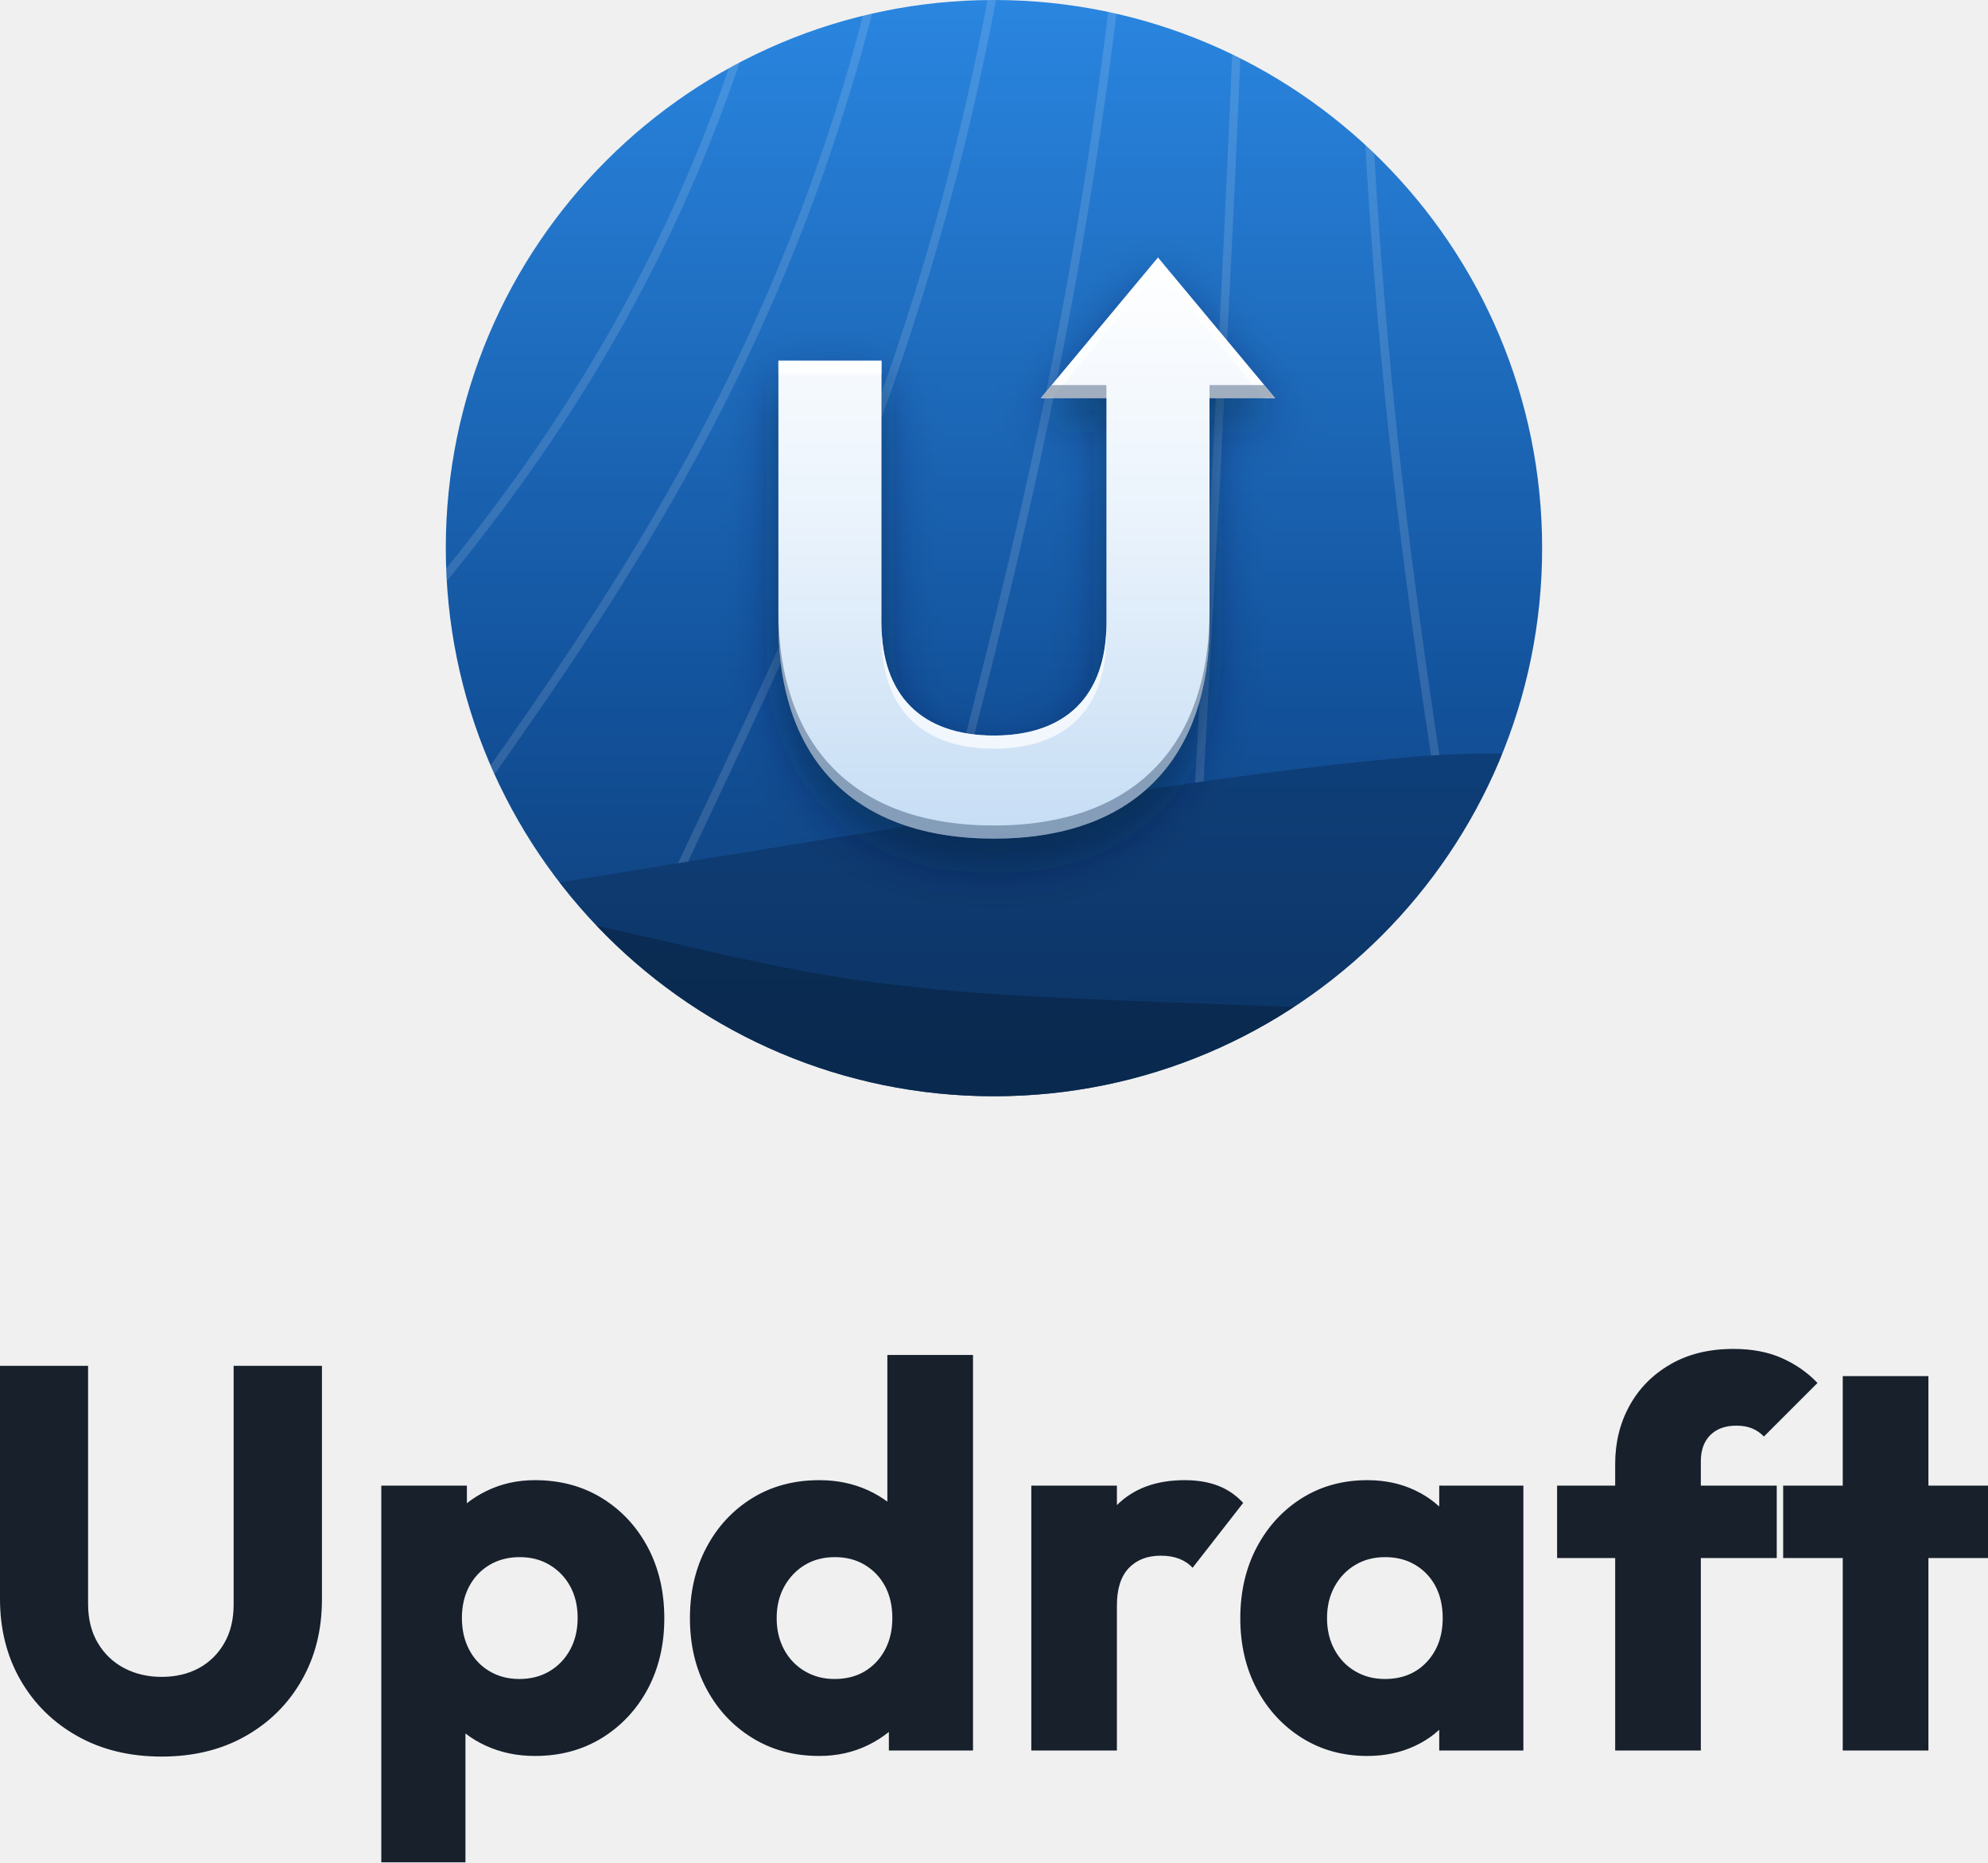
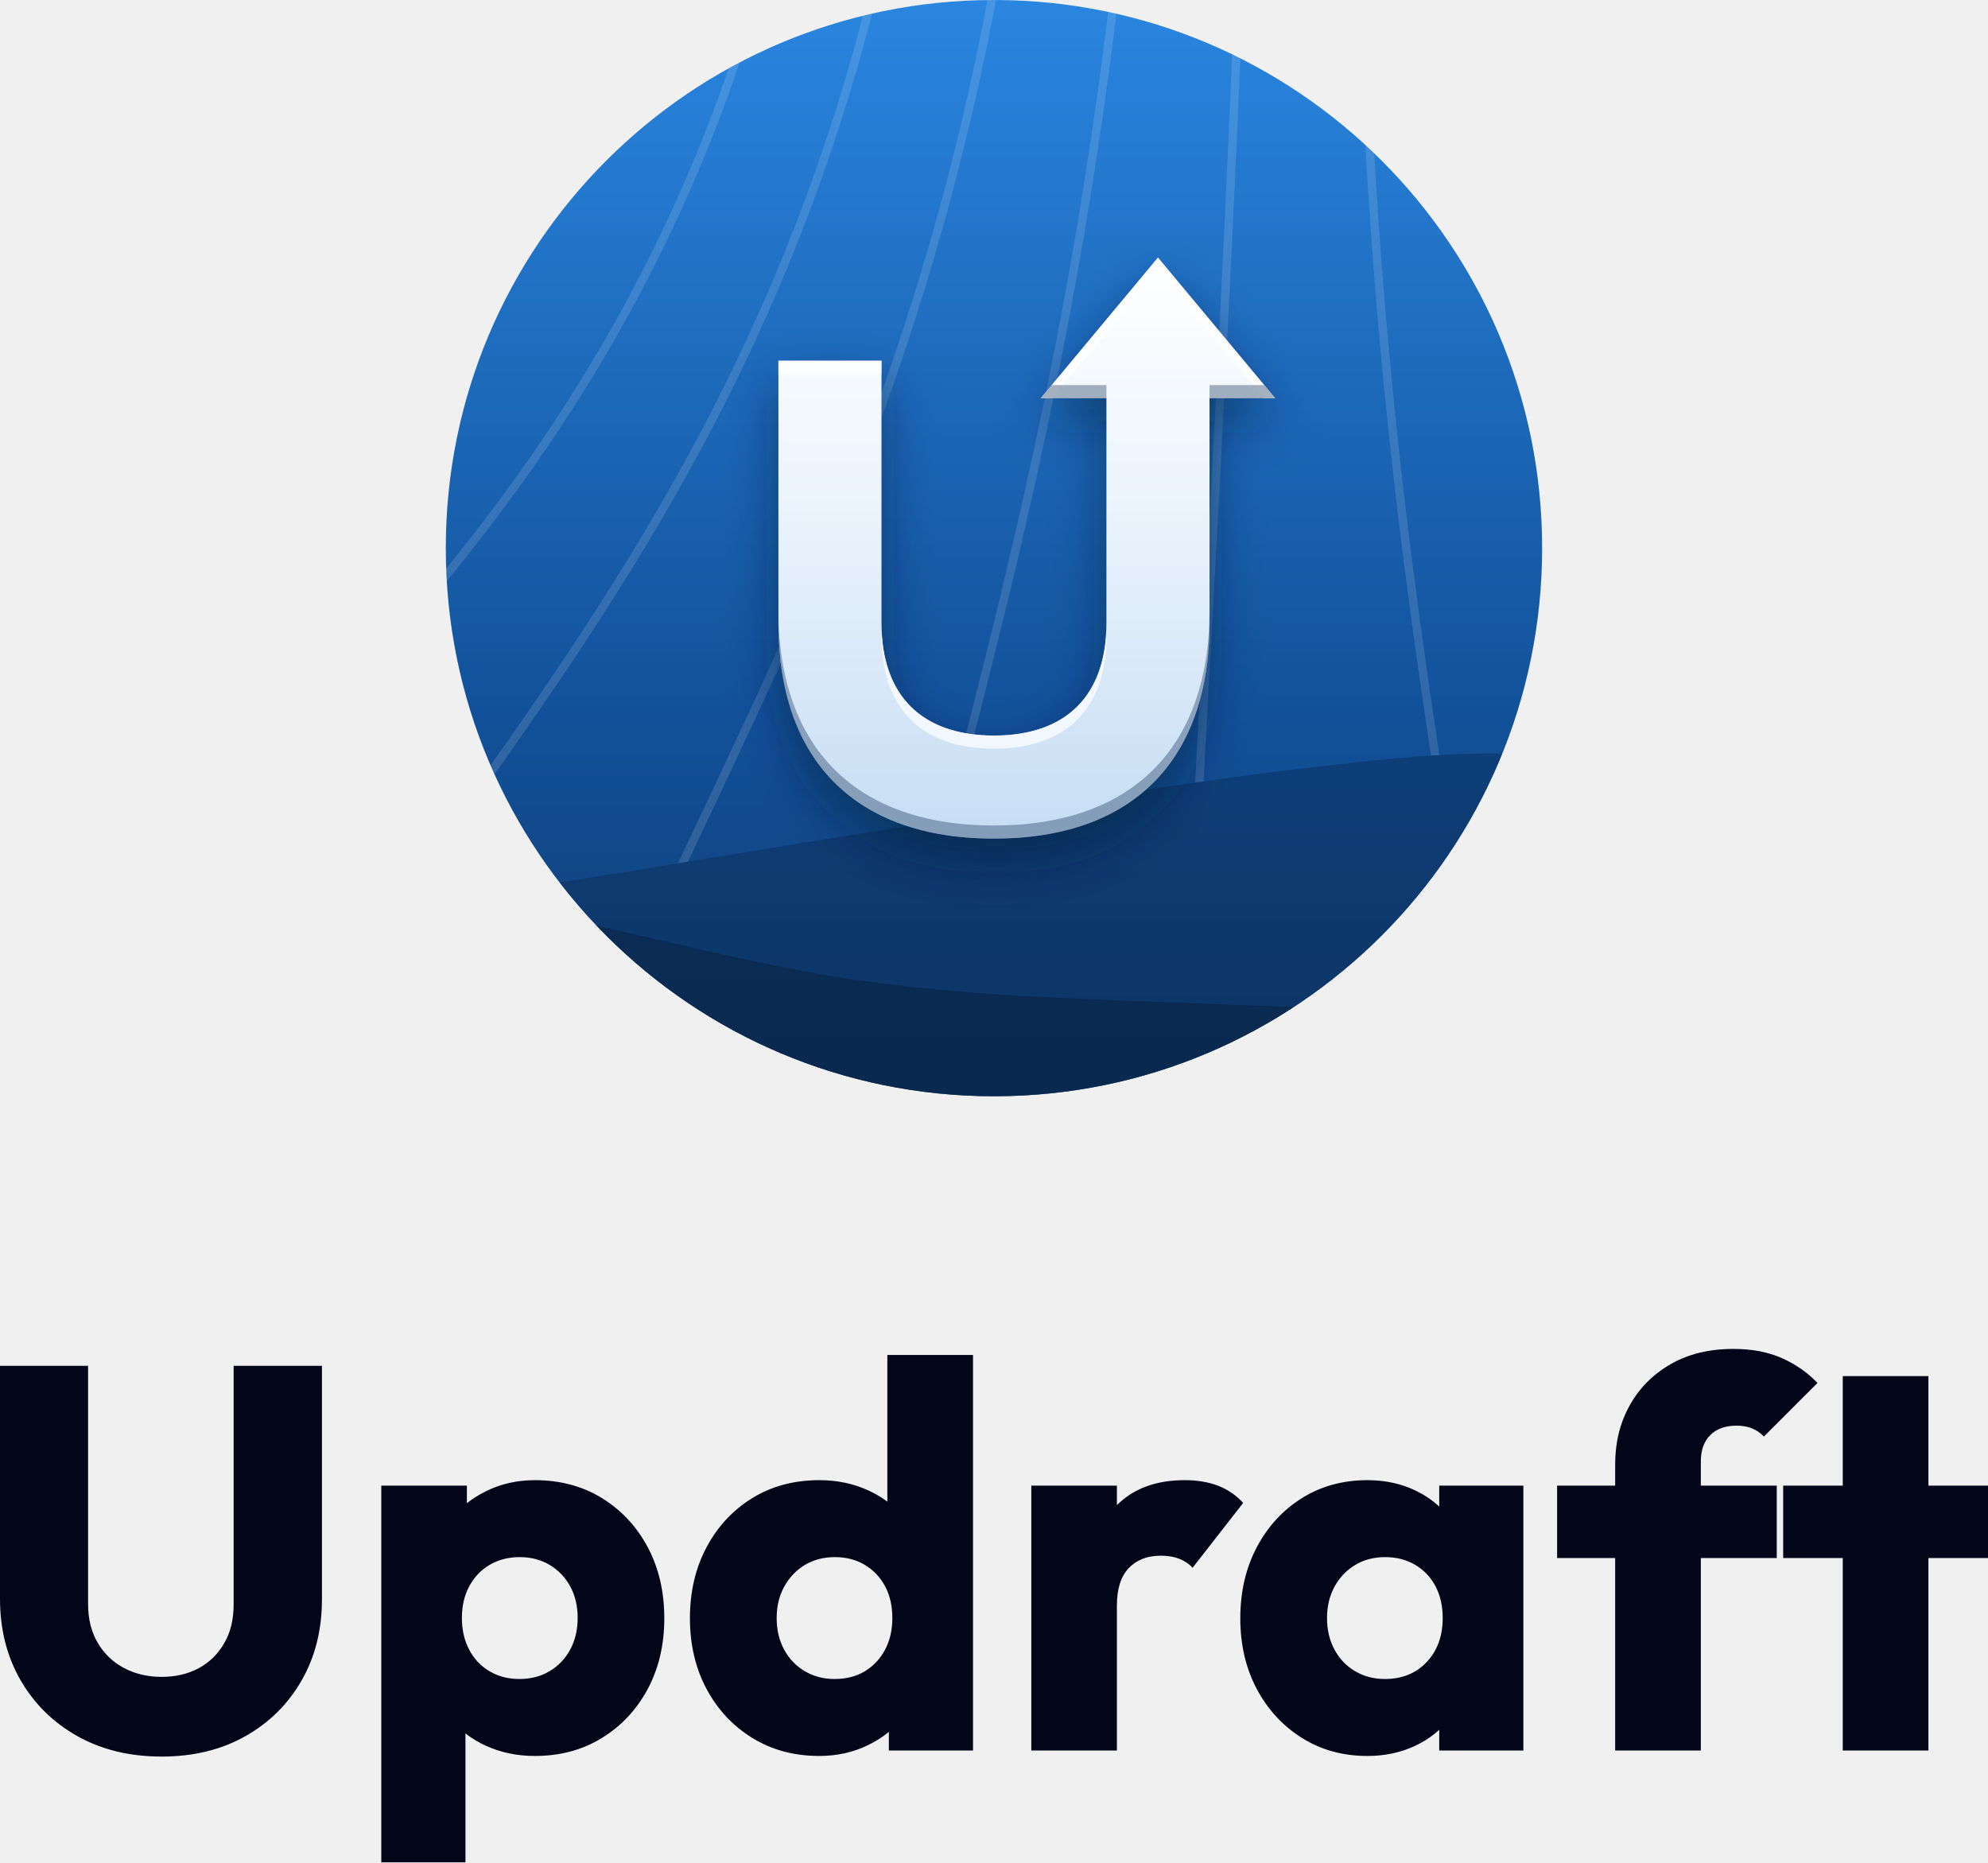
<svg xmlns="http://www.w3.org/2000/svg" width="262.93" height="246.33" viewBox="0 0 262.93 246.33" role="img" aria-label="Updraft stacked logo">
  <defs>
    <clipPath id="icon-circle">
      <circle cx="131.46" cy="72.5" r="72.5" />
    </clipPath>
  </defs>
  <g clip-path="url(#icon-circle)">
    <svg x="58.96" y="0" width="145" height="145" viewBox="0 0 512 512">
      <defs>
        <filter id="mark-shadow" x="-30%" y="-30%" width="160%" height="160%">
          <feGaussianBlur stdDeviation="2.6" />
        </filter>
        <clipPath id="mark-clip">
          <path d="M0 11H11V39C11 46.714 15.286 51 23 51S35 46.714 35 39V15H28L40.5 0 53 15H46V39C46 53.72 37.72 62 23 62S0 53.72 0 39Z" />
        </clipPath>
        <linearGradient id="bg" gradientUnits="userSpaceOnUse" x1="256.00" y1="512.00" x2="256.00" y2="0.00">
          <stop offset="0" stop-color="#0F3A6E" />
          <stop offset="0.35" stop-color="#12519A" />
          <stop offset="1" stop-color="#2A86E0" />
        </linearGradient>
        <clipPath id="tshape">
          <rect width="512" height="512" fill="#000" />
        </clipPath>
        <linearGradient id="icon-mark" gradientUnits="userSpaceOnUse" x1="26.50" y1="62.00" x2="26.50" y2="0.00">
          <stop offset="0" stop-color="#C6DDF4" />
          <stop offset="0.55" stop-color="#EAF3FC" />
          <stop offset="1" stop-color="#FFFFFF" />
        </linearGradient>
      </defs>
      <rect width="512" height="512" fill="url(#bg)" />
      <g clip-path="url(#tshape)">
        <g transform="translate(-128 -128) scale(7.111111)">
          <defs>
            <clipPath id="sky">
              <path d="M-2 80C2 79.42 13.33 77.83 22 76.5C30.67 75.17 41.33 73.33 50 72C58.67 70.67 67.67 69.25 74 68.5C80.33 67.75 83.67 67.42 88 67.5C92.33 67.58 96.33 68.33 100 69C103.67 69.67 108.33 71.08 110 71.5V-10H-2Z" />
            </clipPath>
          </defs>
          <path fill="#0A2A52" fill-opacity="0.42" d="M-2 80C2 79.42 13.33 77.83 22 76.5C30.67 75.17 41.33 73.33 50 72C58.67 70.67 67.67 69.25 74 68.5C80.33 67.75 83.67 67.42 88 67.5C92.33 67.58 96.33 68.33 100 69C103.67 69.67 108.33 71.08 110 71.5V110H-2Z" />
          <path fill="#08213F" fill-opacity="0.55" d="M-2 77C0 76.83 5.67 75.83 10 76C14.33 76.17 18 76.92 24 78C30 79.08 38.33 81.5 46 82.5C53.67 83.5 59.33 83.58 70 84C80.67 84.42 103.33 84.83 110 85V110H-2Z" />
          <g clip-path="url(#sky)">
            <g fill="none" stroke="#FFFFFF" stroke-opacity="0.13" stroke-width="0.55" stroke-linecap="round">
              <path d="M-22 116 C-22 74 37 68 43 -8 M0 116 C0 76 45 63 50 -8 M22 116 C22 78 53 60 57 -8 M44 116 C44 79 61 57 64 -8 M66 116 C66 79 69 57 71 -8 M88 116 C88 78 77 60 78 -8 M110 116 C110 76 85 63 85 -8 M132 116 C132 74 93 68 92 -8" />
            </g>
          </g>
        </g>
      </g>
      <g transform="translate(155.3342 120.32) scale(4.376774)">
        <path d="M0 11H11V39C11 46.714 15.286 51 23 51S35 46.714 35 39V15H28L40.5 0 53 15H46V39C46 53.72 37.72 62 23 62S0 53.72 0 39Z" fill="#041530" opacity="0.5" filter="url(#mark-shadow)" transform="translate(0 2.4)" />
      </g>
      <g transform="translate(155.3342 120.32) scale(4.376774)">
        <path fill="url(#icon-mark)" d="M0 11H11V39C11 46.714 15.286 51 23 51S35 46.714 35 39V15H28L40.5 0 53 15H46V39C46 53.72 37.72 62 23 62S0 53.72 0 39Z" />
      </g>
      <g transform="translate(155.3342 120.32) scale(4.376774)">
        <g clip-path="url(#mark-clip)">
          <path fill-rule="evenodd" fill="#FFFFFF" fill-opacity="0.7" d="M0 11H11V39C11 46.714 15.286 51 23 51S35 46.714 35 39V15H28L40.5 0 53 15H46V39C46 53.72 37.72 62 23 62S0 53.72 0 39Z M 0 12.4 H 11 V 40.4 C 11 48.114 15.286 52.4 23 52.4 S 35 48.114 35 40.4 V 16.4 H 28 L 40.5 1.4 53 16.4 H 46 V 40.4 C 46 55.12 37.72 63.4 23 63.4 S 0 55.12 0 40.4 Z" />
          <path fill-rule="evenodd" fill="#06244A" fill-opacity="0.35" d="M0 11H11V39C11 46.714 15.286 51 23 51S35 46.714 35 39V15H28L40.5 0 53 15H46V39C46 53.72 37.72 62 23 62S0 53.72 0 39Z M 0 9.6 H 11 V 37.6 C 11 45.314 15.286 49.6 23 49.6 S 35 45.314 35 37.6 V 13.6 H 28 L 40.5 -1.4 53 13.6 H 46 V 37.6 C 46 52.32 37.72 60.6 23 60.6 S 0 52.32 0 37.6 Z" />
        </g>
      </g>
    </svg>
  </g>
-   <path fill="#17202B" d="M21.37 232.34Q15.07 232.34 10.26 229.65Q5.45 226.96 2.72 222.24Q0 217.51 0 211.47V180.66H11.65V212.15Q11.65 215.15 12.94 217.32Q14.23 219.49 16.44 220.65Q18.65 221.8 21.37 221.8Q24.15 221.8 26.29 220.65Q28.42 219.49 29.66 217.34Q30.9 215.2 30.9 212.23V180.66H42.58V211.55Q42.58 217.59 39.89 222.27Q37.21 226.96 32.44 229.65Q27.68 232.34 21.37 232.34Z M70.75 232.26Q67.23 232.26 64.29 230.92Q61.36 229.59 59.49 227.23Q57.63 224.87 57.31 221.84V206.6Q57.63 203.56 59.51 201.11Q61.39 198.65 64.32 197.22Q67.25 195.78 70.75 195.78Q75.75 195.78 79.61 198.15Q83.47 200.53 85.67 204.65Q87.86 208.78 87.86 214.05Q87.86 219.29 85.67 223.4Q83.47 227.5 79.61 229.88Q75.75 232.26 70.75 232.26ZM50.43 246.33V196.5H61.75V205.45L59.87 213.98L61.56 222.49V246.33ZM68.69 222.08Q70.97 222.08 72.7 221.04Q74.43 220.01 75.42 218.18Q76.4 216.36 76.4 214Q76.4 211.64 75.42 209.83Q74.43 208.03 72.71 207Q70.99 205.96 68.74 205.96Q66.5 205.96 64.76 206.98Q63.03 208.01 62.06 209.82Q61.09 211.63 61.09 214.01Q61.09 216.36 62.04 218.18Q62.99 220.01 64.72 221.04Q66.46 222.08 68.69 222.08Z M108.36 232.26Q103.36 232.26 99.51 229.88Q95.65 227.51 93.45 223.4Q91.25 219.29 91.25 214.04Q91.25 208.77 93.45 204.65Q95.64 200.53 99.5 198.15Q103.35 195.78 108.36 195.78Q111.88 195.78 114.81 197.12Q117.73 198.45 119.63 200.81Q121.53 203.17 121.8 206.2V221.44Q121.53 224.47 119.64 226.93Q117.76 229.39 114.82 230.82Q111.88 232.26 108.36 232.26ZM110.37 222.08Q112.69 222.08 114.38 221.06Q116.08 220.03 117.05 218.22Q118.02 216.4 118.02 214.02Q118.02 211.62 117.07 209.83Q116.12 208.04 114.4 207Q112.69 205.96 110.42 205.96Q108.16 205.96 106.44 207Q104.73 208.04 103.72 209.86Q102.72 211.68 102.72 214.02Q102.72 216.36 103.7 218.18Q104.68 220 106.43 221.04Q108.18 222.08 110.37 222.08ZM128.69 231.54H117.56V222.13L119.24 213.59L117.36 205.12V179.22H128.69Z M136.4 231.54V196.5H147.72V231.54ZM147.72 212.35 142.89 208.53Q144.39 202.41 147.7 199.1Q151.02 195.78 156.68 195.78Q159.2 195.78 161.11 196.52Q163.02 197.26 164.42 198.79L157.73 207.37Q157.03 206.6 155.97 206.18Q154.92 205.77 153.53 205.77Q150.85 205.77 149.29 207.41Q147.72 209.06 147.72 212.35Z M180.84 232.26Q176 232.26 172.2 229.88Q168.4 227.5 166.22 223.4Q164.04 219.29 164.04 214.05Q164.04 208.78 166.22 204.65Q168.4 200.53 172.2 198.15Q176 195.78 180.84 195.78Q184.32 195.78 187.14 197.12Q189.96 198.45 191.74 200.81Q193.53 203.17 193.8 206.2V221.84Q193.53 224.87 191.76 227.23Q190 229.59 187.16 230.92Q184.32 232.26 180.84 232.26ZM183.16 222.08Q186.6 222.08 188.71 219.82Q190.81 217.56 190.81 214.02Q190.81 211.64 189.87 209.83Q188.92 208.03 187.2 207Q185.48 205.96 183.2 205.96Q180.95 205.96 179.23 207Q177.51 208.03 176.51 209.85Q175.51 211.68 175.51 214.02Q175.51 216.36 176.49 218.18Q177.47 220.01 179.21 221.04Q180.95 222.08 183.16 222.08ZM190.35 231.54V222.13L192.03 213.59L190.35 205.12V196.5H201.48V231.54Z M213.62 231.54V193.67Q213.62 189.35 215.53 185.91Q217.43 182.47 220.94 180.45Q224.45 178.42 229.26 178.42Q232.91 178.42 235.63 179.62Q238.36 180.82 240.38 182.92L233.29 190.01Q232.62 189.3 231.74 188.94Q230.85 188.57 229.66 188.57Q227.45 188.57 226.2 189.82Q224.95 191.07 224.95 193.28V231.54ZM205.94 206.08V196.5H234.99V206.08Z M243.72 231.54V182.02H255.05V231.54ZM235.84 206.08V196.5H262.93V206.08Z" />
+   <path fill="#020618" d="M21.37 232.34Q15.07 232.34 10.26 229.65Q5.45 226.96 2.72 222.24Q0 217.51 0 211.47V180.66H11.65V212.15Q11.65 215.15 12.94 217.32Q14.23 219.49 16.44 220.65Q18.65 221.8 21.37 221.8Q24.15 221.8 26.29 220.65Q28.42 219.49 29.66 217.34Q30.9 215.2 30.9 212.23V180.66H42.58V211.55Q42.58 217.59 39.89 222.27Q37.21 226.96 32.44 229.65Q27.68 232.34 21.37 232.34Z M70.75 232.26Q67.23 232.26 64.29 230.92Q61.36 229.59 59.49 227.23Q57.63 224.87 57.31 221.84V206.6Q57.63 203.56 59.51 201.11Q61.39 198.65 64.32 197.22Q67.25 195.78 70.75 195.78Q75.75 195.78 79.61 198.15Q83.47 200.53 85.67 204.65Q87.86 208.78 87.86 214.05Q87.86 219.29 85.67 223.4Q83.47 227.5 79.61 229.88Q75.75 232.26 70.75 232.26ZM50.43 246.33V196.5H61.75V205.45L59.87 213.98L61.56 222.49V246.33ZM68.69 222.08Q70.97 222.08 72.7 221.04Q74.43 220.01 75.42 218.18Q76.4 216.36 76.4 214Q76.4 211.64 75.42 209.83Q74.43 208.03 72.71 207Q70.99 205.96 68.74 205.96Q66.5 205.96 64.76 206.98Q63.03 208.01 62.06 209.82Q61.09 211.63 61.09 214.01Q61.09 216.36 62.04 218.18Q62.99 220.01 64.72 221.04Q66.46 222.08 68.69 222.08Z M108.36 232.26Q103.36 232.26 99.51 229.88Q95.65 227.51 93.45 223.4Q91.25 219.29 91.25 214.04Q91.25 208.77 93.45 204.65Q95.64 200.53 99.5 198.15Q103.35 195.78 108.36 195.78Q111.88 195.78 114.81 197.12Q117.73 198.45 119.63 200.81Q121.53 203.17 121.8 206.2V221.44Q121.53 224.47 119.64 226.93Q117.76 229.39 114.82 230.82Q111.88 232.26 108.36 232.26ZM110.37 222.08Q112.69 222.08 114.38 221.06Q116.08 220.03 117.05 218.22Q118.02 216.4 118.02 214.02Q118.02 211.62 117.07 209.83Q116.12 208.04 114.4 207Q112.69 205.96 110.42 205.96Q108.16 205.96 106.44 207Q104.73 208.04 103.72 209.86Q102.72 211.68 102.72 214.02Q102.72 216.36 103.7 218.18Q104.68 220 106.43 221.04Q108.18 222.08 110.37 222.08ZM128.69 231.54H117.56V222.13L119.24 213.59L117.36 205.12V179.22H128.69Z M136.4 231.54V196.5H147.72V231.54ZM147.72 212.35 142.89 208.53Q144.39 202.41 147.7 199.1Q151.02 195.78 156.68 195.78Q159.2 195.78 161.11 196.52Q163.02 197.26 164.42 198.79L157.73 207.37Q157.03 206.6 155.97 206.18Q154.92 205.77 153.53 205.77Q150.85 205.77 149.29 207.41Q147.72 209.06 147.72 212.35Z M180.84 232.26Q176 232.26 172.2 229.88Q168.4 227.5 166.22 223.4Q164.04 219.29 164.04 214.05Q164.04 208.78 166.22 204.65Q168.4 200.53 172.2 198.15Q176 195.78 180.84 195.78Q184.32 195.78 187.14 197.12Q189.96 198.45 191.74 200.81Q193.53 203.17 193.8 206.2V221.84Q193.53 224.87 191.76 227.23Q190 229.59 187.16 230.92Q184.32 232.26 180.84 232.26ZM183.16 222.08Q186.6 222.08 188.71 219.82Q190.81 217.56 190.81 214.02Q190.81 211.64 189.87 209.83Q188.92 208.03 187.2 207Q185.48 205.96 183.2 205.96Q180.95 205.96 179.23 207Q177.51 208.03 176.51 209.85Q175.51 211.68 175.51 214.02Q175.51 216.36 176.49 218.18Q177.47 220.01 179.21 221.04Q180.95 222.08 183.16 222.08ZM190.35 231.54V222.13L192.03 213.59L190.35 205.12V196.5H201.48V231.54Z M213.62 231.54V193.67Q213.62 189.35 215.53 185.91Q217.43 182.47 220.94 180.45Q224.45 178.42 229.26 178.42Q232.91 178.42 235.63 179.62Q238.36 180.82 240.38 182.92L233.29 190.01Q232.62 189.3 231.74 188.94Q230.85 188.57 229.66 188.57Q227.45 188.57 226.2 189.82Q224.95 191.07 224.95 193.28V231.54ZM205.94 206.08V196.5H234.99V206.08Z M243.72 231.54V182.02H255.05V231.54ZM235.84 206.08V196.5H262.93V206.08Z" />
</svg>
